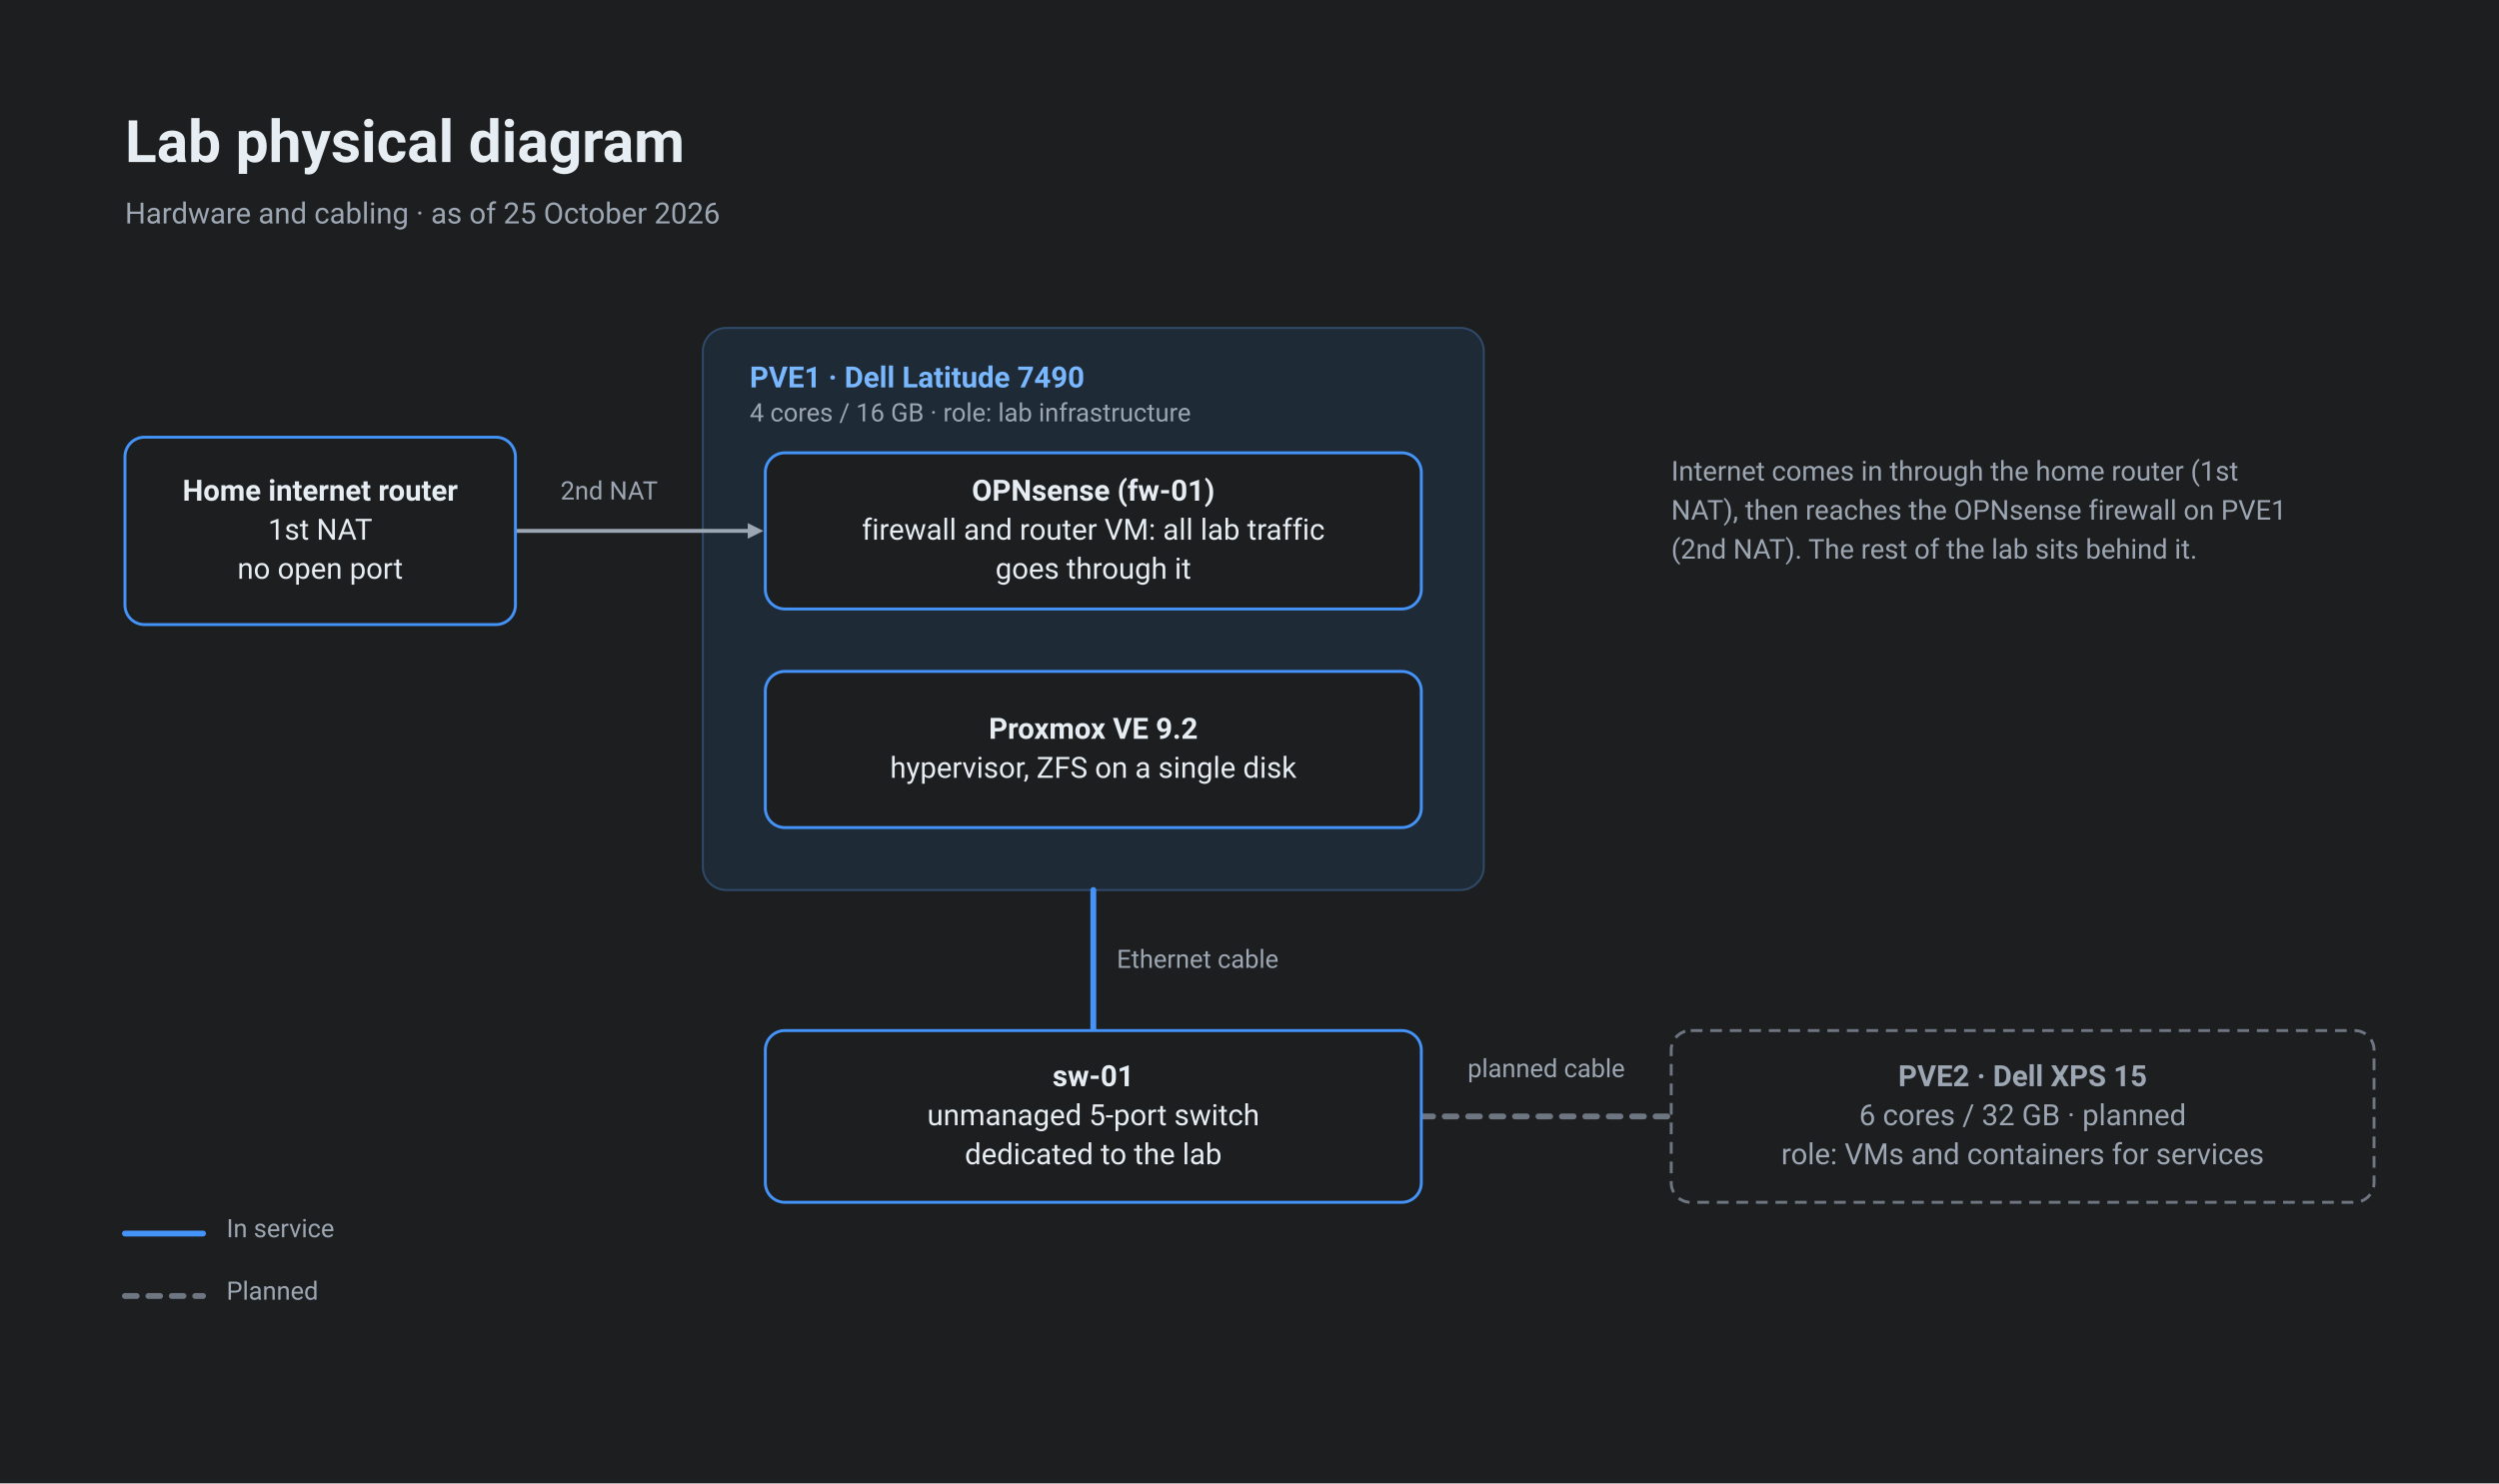
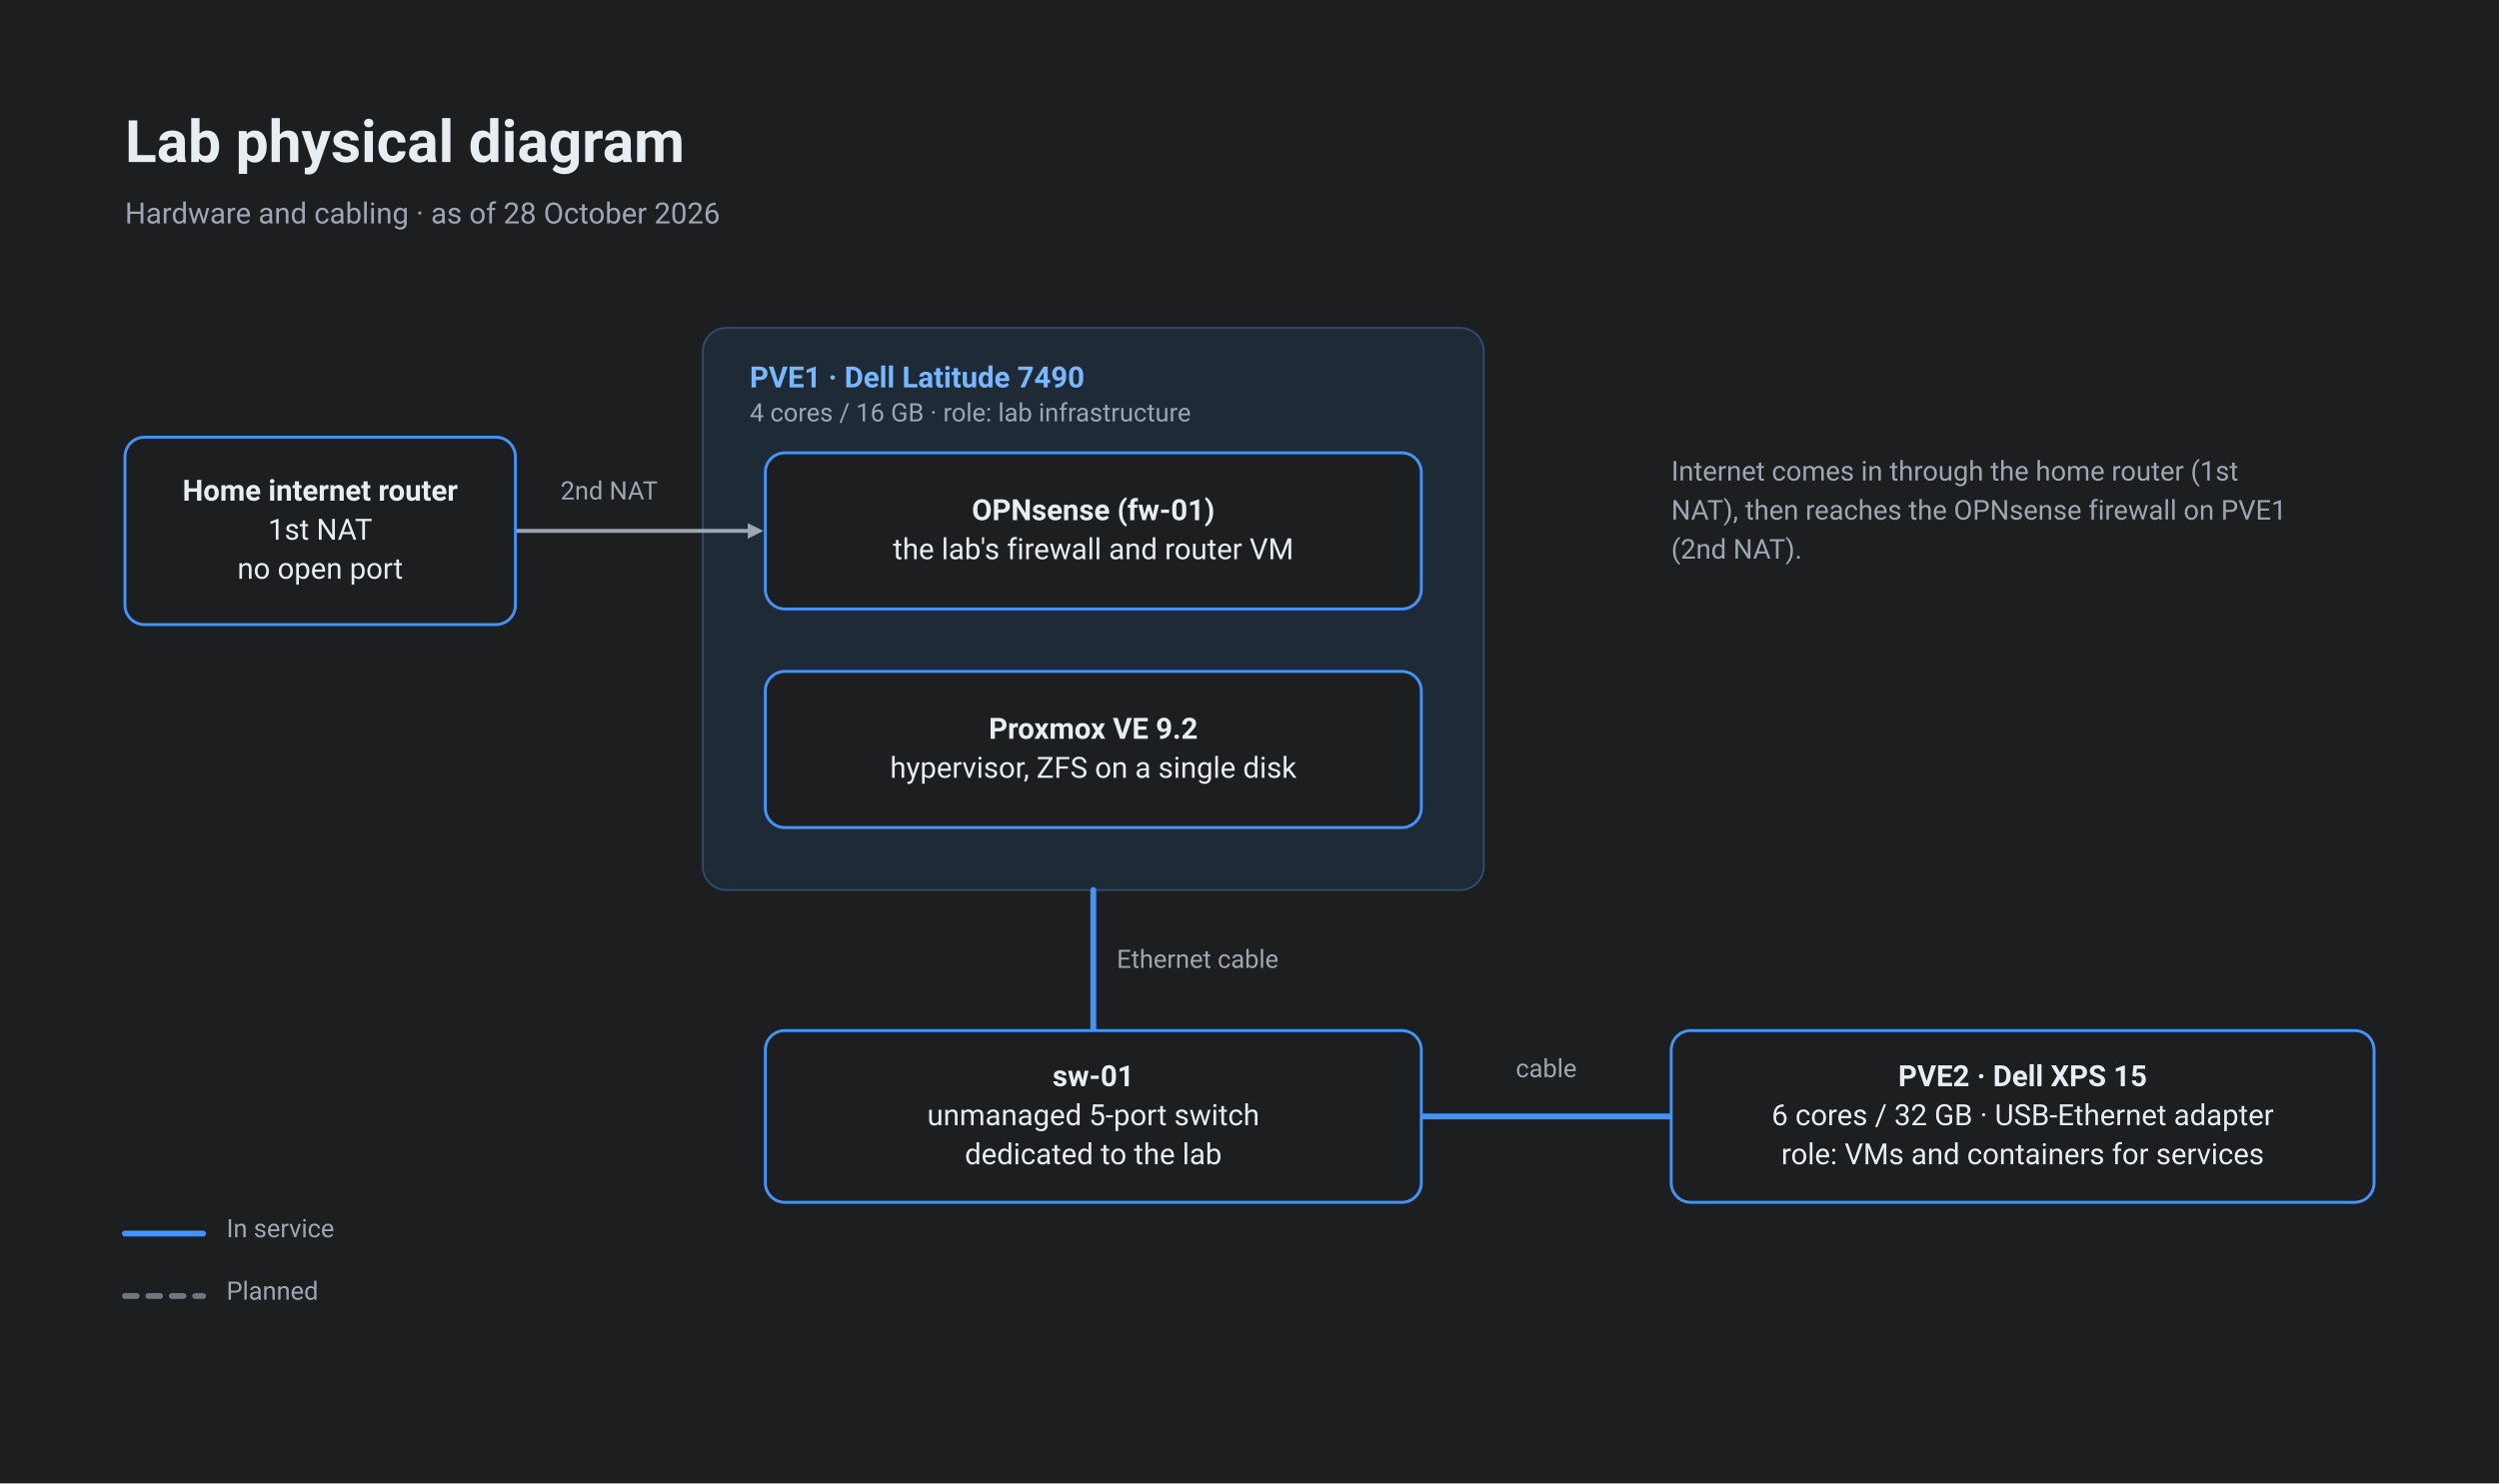
<svg xmlns="http://www.w3.org/2000/svg" width="1280" height="760" viewBox="0 0 1280 760" role="img" aria-label="Lab physical diagram" font-family="system-ui, -apple-system, 'Segoe UI', Roboto, Helvetica, Arial, sans-serif">
  <rect width="1280" height="760" fill="#1d1e20" />
  <rect x="360" y="168" width="400" height="288" rx="12" fill="#1f2a37" stroke="#2f4a6b" stroke-width="1" />
  <svg x="264" y="268" overflow="visible" width="127" height="8" viewBox="0 0 127 8" preserveAspectRatio="none" style="fill: none; stroke: #9da7b3; stroke-width: 2; stroke-linecap: round; stroke-linejoin: round">
    <defs>
      <marker id="dc-arrow-head-filled-1" orient="auto" markerWidth="5" markerHeight="5" refX="2" refY="2" overflow="visible">
        <path d="M0 0 L4 2 L0 4 Z" fill="#9da7b3" stroke="none" style="stroke: none; fill: #9da7b3; fill: context-stroke" />
      </marker>
    </defs>
    <path d="M 0 4 L 123 4" marker-end="url(#dc-arrow-head-filled-1)" />
  </svg>
  <svg x="556" y="456" overflow="visible" width="8" height="72" viewBox="0 0 8 72" preserveAspectRatio="none" style="fill: none; stroke: #4493f8; stroke-width: 3; stroke-linecap: round; stroke-linejoin: round">
    <path d="M 4 0 L 4 72" />
  </svg>
-   <svg x="728" y="568" overflow="visible" width="128" height="8" viewBox="0 0 128 8" preserveAspectRatio="none" style="fill: none; stroke: #6e7681; stroke-width: 3; stroke-dasharray: 6 6; stroke-linecap: round; stroke-linejoin: round">
+   <svg x="728" y="568" overflow="visible" width="128" height="8" viewBox="0 0 128 8" preserveAspectRatio="none" style="fill: none; stroke: #4493f8; stroke-width: 3; stroke-linecap: round; stroke-linejoin: round">
    <path d="M 0 4 L 128 4" />
  </svg>
  <svg x="64" y="628" overflow="visible" width="40" height="8" viewBox="0 0 40 8" preserveAspectRatio="none" style="fill: none; stroke: #4493f8; stroke-width: 3; stroke-linecap: round">
    <path d="M 0 4 L 40 4" />
  </svg>
  <svg x="64" y="660" overflow="visible" width="40" height="8" viewBox="0 0 40 8" preserveAspectRatio="none" style="fill: none; stroke: #6e7681; stroke-width: 3; stroke-dasharray: 6 6; stroke-linecap: round">
    <path d="M 0 4 L 40 4" />
  </svg>
  <rect x="64" y="224" width="200" height="96" rx="10" fill="#1d1e20" stroke="#4493f8" stroke-width="1.5" />
  <text x="164" y="256.5" text-anchor="middle" font-size="15" font-weight="700" fill="#e6edf3">Home internet router</text>
  <text x="164" y="276.5" text-anchor="middle" font-size="15" fill="#e6edf3">1st NAT</text>
  <text x="164" y="296.5" text-anchor="middle" font-size="15" fill="#e6edf3">no open port</text>
  <rect x="392" y="232" width="336" height="80" rx="10" fill="#1d1e20" stroke="#4493f8" stroke-width="1.5" />
-   <text x="560" y="256.5" text-anchor="middle" font-size="15" font-weight="700" fill="#e6edf3">OPNsense (fw-01)</text>
-   <text x="560" y="276.5" text-anchor="middle" font-size="15" fill="#e6edf3">firewall and router VM: all lab traffic</text>
-   <text x="560" y="296.5" text-anchor="middle" font-size="15" fill="#e6edf3">goes through it</text>
+   <text x="560" y="266.5" text-anchor="middle" font-size="15" font-weight="700" fill="#e6edf3">OPNsense (fw-01)</text>
+   <text x="560" y="286.5" text-anchor="middle" font-size="15" fill="#e6edf3">the lab's firewall and router VM</text>
  <rect x="392" y="344" width="336" height="80" rx="10" fill="#1d1e20" stroke="#4493f8" stroke-width="1.5" />
  <text x="560" y="378.5" text-anchor="middle" font-size="15" font-weight="700" fill="#e6edf3">Proxmox VE 9.2</text>
  <text x="560" y="398.5" text-anchor="middle" font-size="15" fill="#e6edf3">hypervisor, ZFS on a single disk</text>
  <rect x="392" y="528" width="336" height="88" rx="10" fill="#1d1e20" stroke="#4493f8" stroke-width="1.5" />
  <text x="560" y="556.5" text-anchor="middle" font-size="15" font-weight="700" fill="#e6edf3">sw-01</text>
  <text x="560" y="576.5" text-anchor="middle" font-size="15" fill="#e6edf3">unmanaged 5-port switch</text>
  <text x="560" y="596.5" text-anchor="middle" font-size="15" fill="#e6edf3">dedicated to the lab</text>
-   <rect x="856" y="528" width="360" height="88" rx="10" fill="#1d1e20" stroke="#6e7681" stroke-width="1.5" stroke-dasharray="6 4" />
-   <text x="1036" y="556.5" text-anchor="middle" font-size="15" font-weight="700" fill="#9da7b3">PVE2 · Dell XPS 15</text>
-   <text x="1036" y="576.5" text-anchor="middle" font-size="15" fill="#9da7b3">6 cores / 32 GB · planned</text>
-   <text x="1036" y="596.5" text-anchor="middle" font-size="15" fill="#9da7b3">role: VMs and containers for services</text>
+   <rect x="856" y="528" width="360" height="88" rx="10" fill="#1d1e20" stroke="#4493f8" stroke-width="1.5" />
+   <text x="1036" y="556.5" text-anchor="middle" font-size="15" font-weight="700" fill="#e6edf3">PVE2 · Dell XPS 15</text>
+   <text x="1036" y="576.5" text-anchor="middle" font-size="15" fill="#e6edf3">6 cores / 32 GB · USB-Ethernet adapter</text>
+   <text x="1036" y="596.5" text-anchor="middle" font-size="15" fill="#e6edf3">role: VMs and containers for services</text>
  <text x="64" y="83.0" font-size="30" font-weight="700" fill="#e6edf3">Lab physical diagram</text>
-   <text x="64" y="114.5" font-size="15" fill="#9da7b3">Hardware and cabling · as of 25 October 2026</text>
+   <text x="64" y="114.5" font-size="15" fill="#9da7b3">Hardware and cabling · as of 28 October 2026</text>
  <text x="384" y="198.5" font-size="15" font-weight="700" fill="#79b8ff">PVE1 · Dell Latitude 7490</text>
  <text x="384" y="215.9" font-size="13" fill="#9da7b3">4 cores / 16 GB · role: lab infrastructure</text>
  <text x="312" y="255.9" text-anchor="middle" font-size="13" fill="#9da7b3">2nd NAT</text>
  <text x="572" y="495.9" font-size="13" fill="#9da7b3">Ethernet cable</text>
-   <text x="792" y="551.9" text-anchor="middle" font-size="13" fill="#9da7b3">planned cable</text>
+   <text x="792" y="551.9" text-anchor="middle" font-size="13" fill="#9da7b3">cable</text>
  <text x="856" y="246.2" font-size="14" fill="#9da7b3">Internet comes in through the home router (1st</text>
  <text x="856" y="266.2" font-size="14" fill="#9da7b3">NAT), then reaches the OPNsense firewall on PVE1</text>
-   <text x="856" y="286.2" font-size="14" fill="#9da7b3">(2nd NAT). The rest of the lab sits behind it.</text>
+   <text x="856" y="286.2" font-size="14" fill="#9da7b3">(2nd NAT).</text>
  <text x="116" y="633.9" font-size="13" fill="#9da7b3">In service</text>
  <text x="116" y="665.9" font-size="13" fill="#9da7b3">Planned</text>
</svg>
